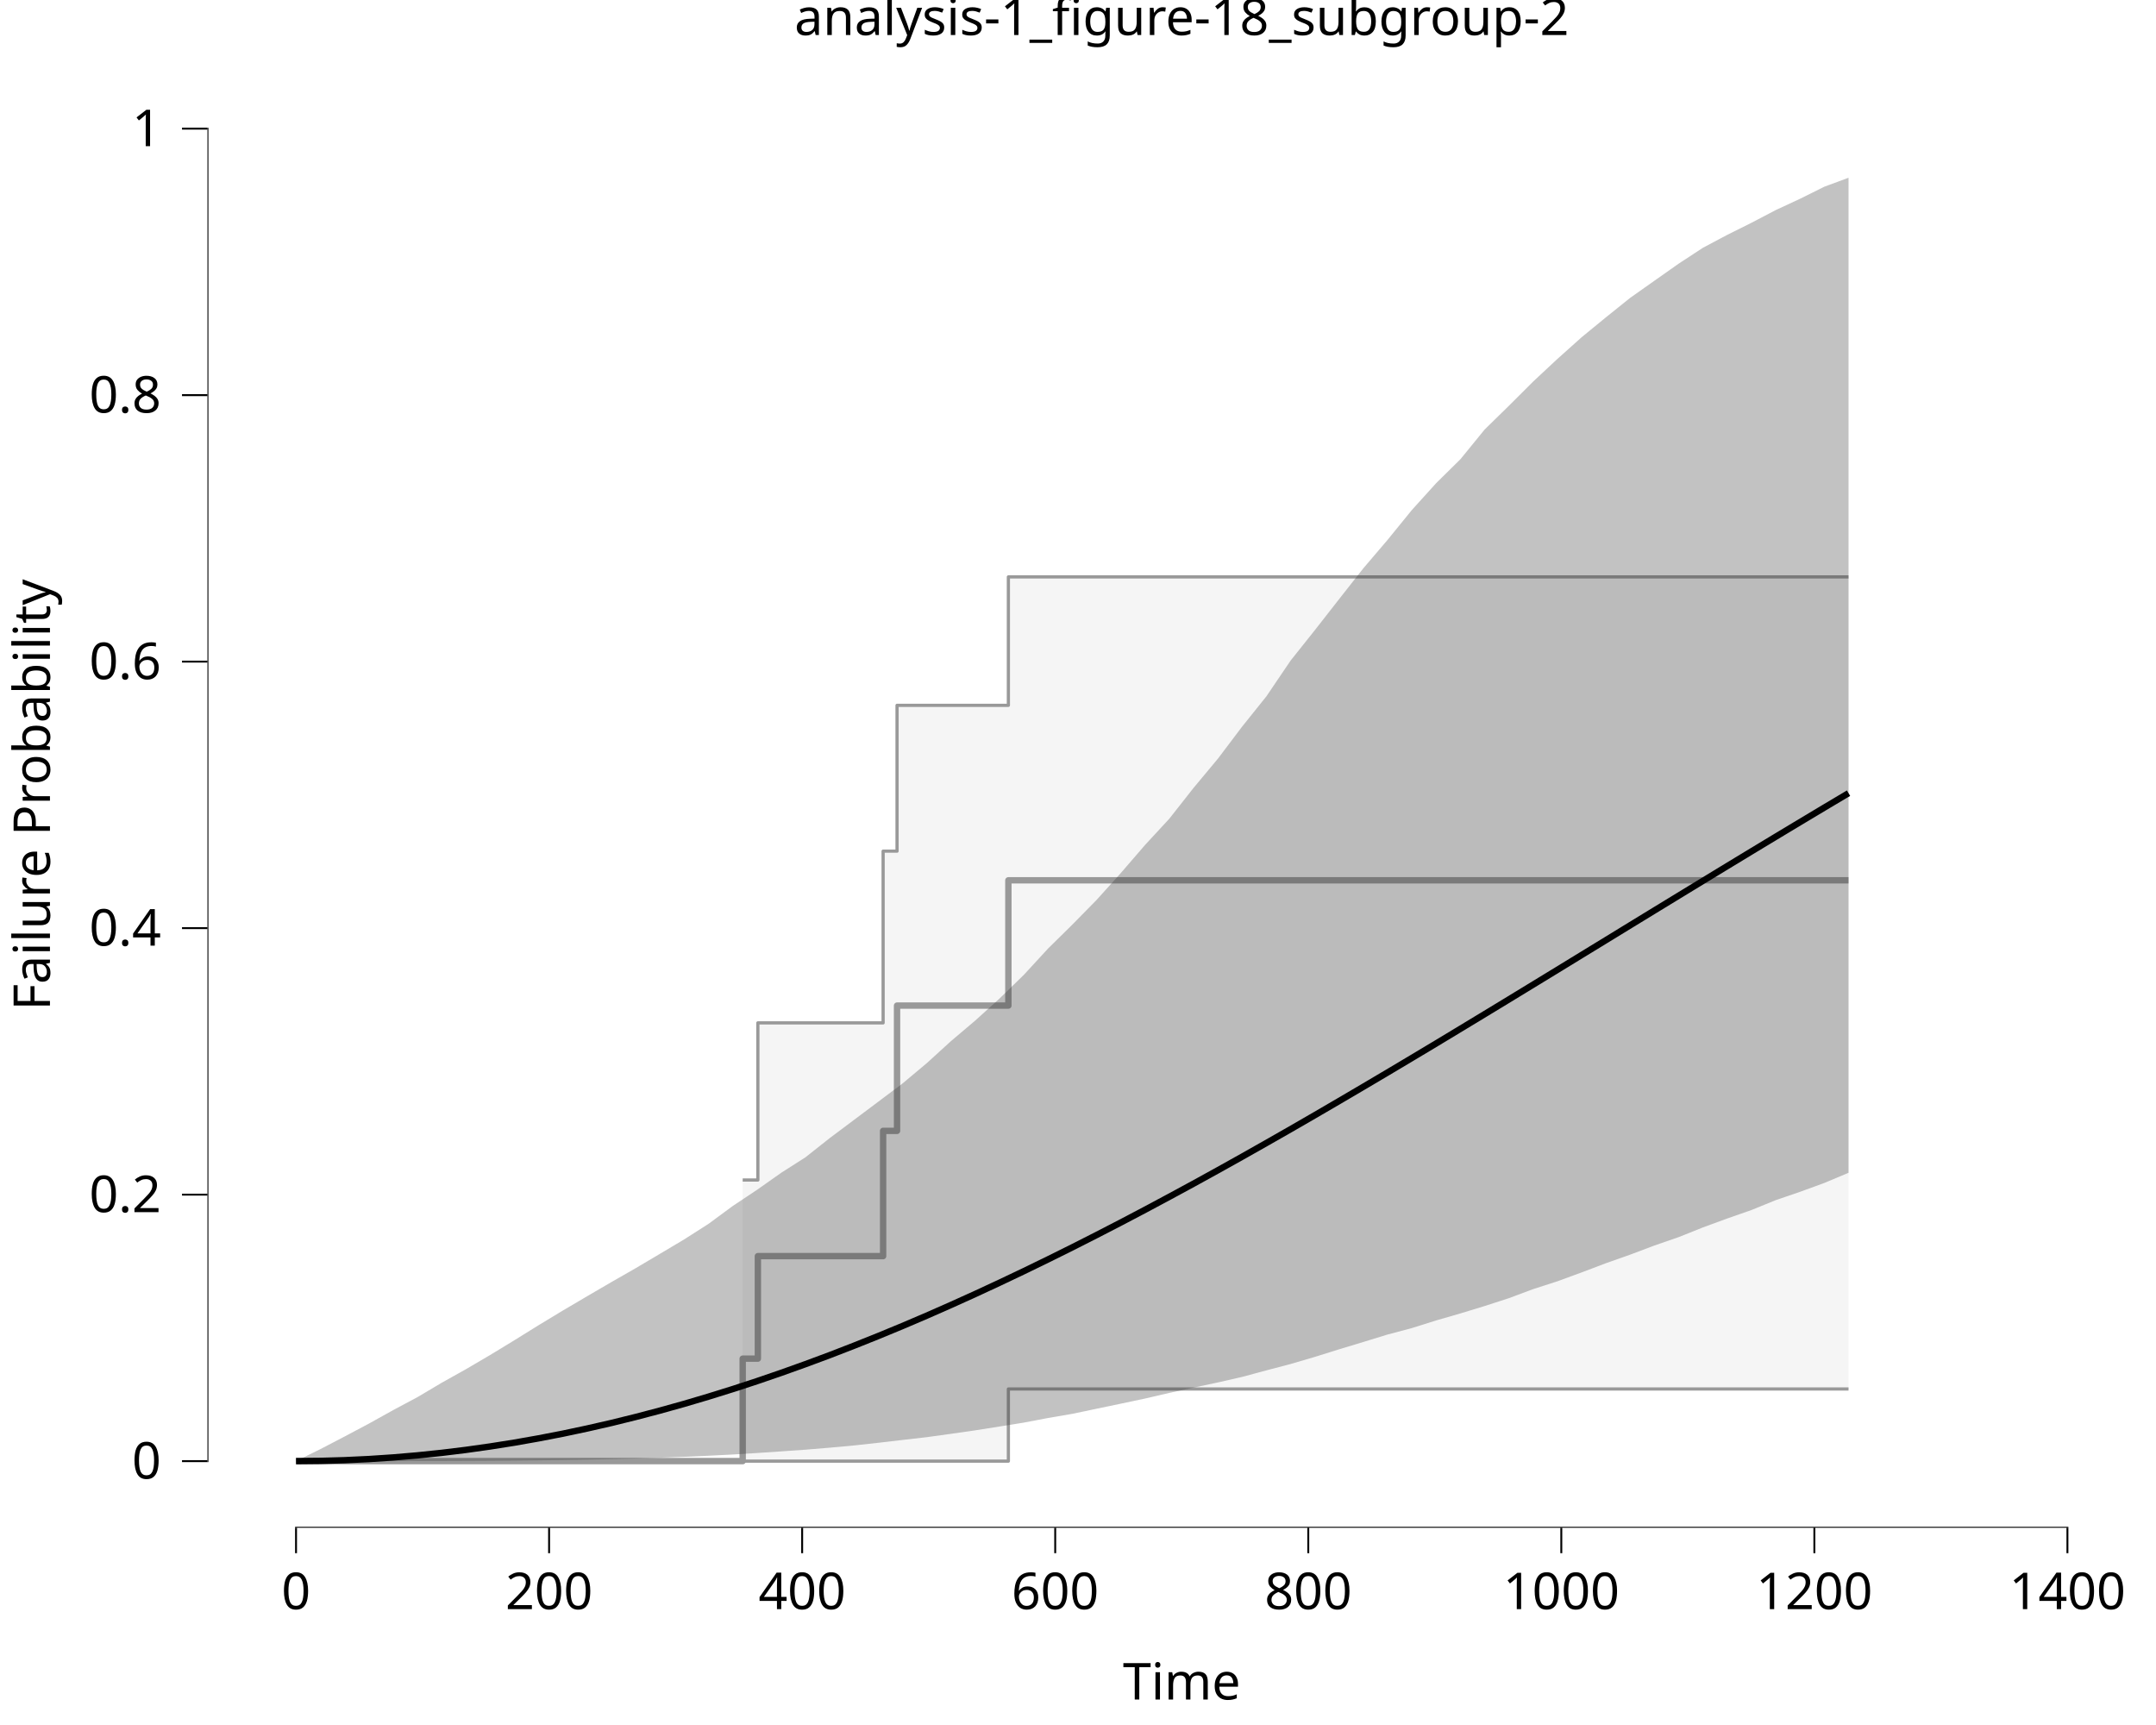
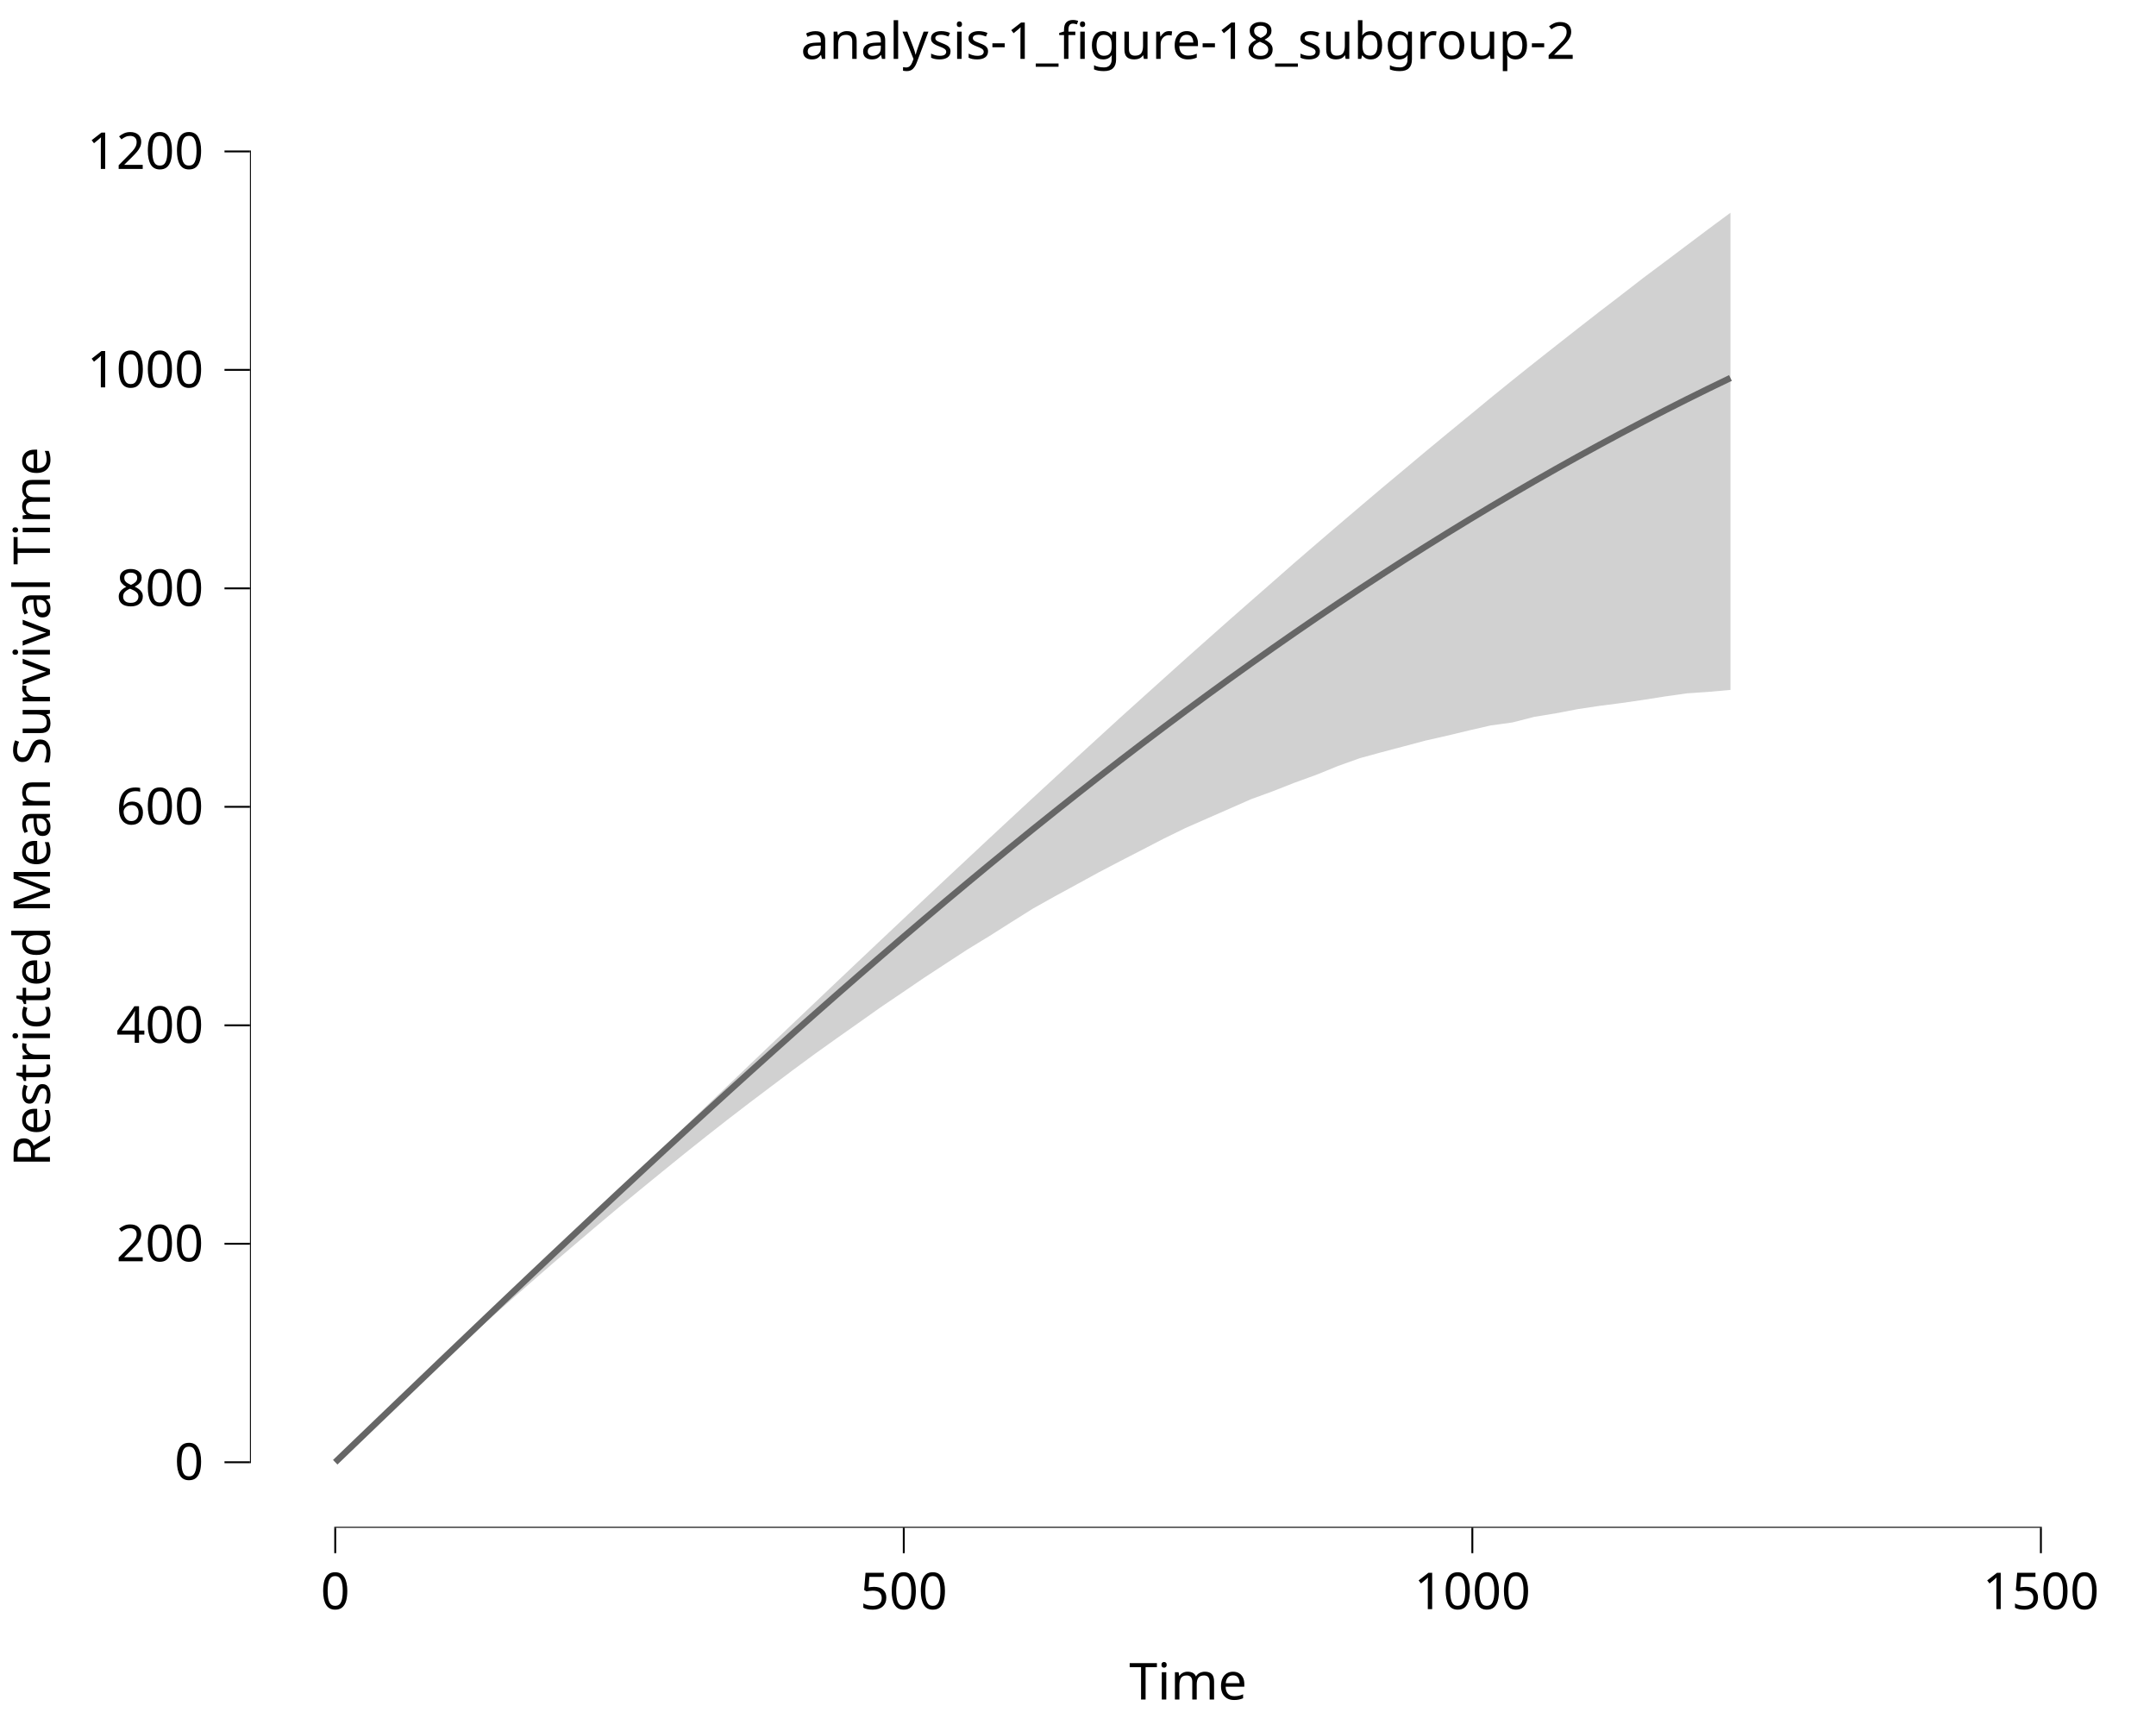
<svg xmlns="http://www.w3.org/2000/svg" class="svglite" data-engine-version="2.0" width="720.00pt" height="576.00pt" viewBox="0 0 720.00 576.00">
  <defs>
    <style type="text/css">
    .svglite line, .svglite polyline, .svglite polygon, .svglite path, .svglite rect, .svglite circle {
      fill: none;
      stroke: #000000;
      stroke-linecap: round;
      stroke-linejoin: round;
      stroke-miterlimit: 10.00;
    }
  </style>
  </defs>
  <rect width="100%" height="100%" style="stroke: none; fill: #FFFFFF;" />
  <defs>
    <clipPath id="cpMC4wMHw3MjAuMDB8MC4wMHw1NzYuMDA=">
      <rect x="0.00" y="0.00" width="720.00" height="576.00" />
    </clipPath>
  </defs>
  <g clip-path="url(#cpMC4wMHw3MjAuMDB8MC4wMHw1NzYuMDA=)">
-     <rect x="-0" y="0.00" width="720.00" height="576.00" style="stroke-width: 10.67; stroke: none;" />
+     <rect x="0.00" y="0.00" width="720.00" height="576.00" style="stroke-width: 10.67; stroke: none;" />
  </g>
  <defs>
-     <clipPath id="cpNjkuMjh8NzIwLjAwfDIwLjcxfDUxMC4xNA==">
-       <rect x="69.28" y="20.71" width="650.72" height="489.43" />
+     <clipPath id="cpODMuNDd8NzEwLjA0fDI4LjY4fDUxMC4xNA==">
+       <rect x="83.47" y="28.68" width="626.57" height="481.46" />
    </clipPath>
  </defs>
-   <g clip-path="url(#cpNjkuMjh8NzIwLjAwfDIwLjcxfDUxMC4xNA==)">
-     <rect x="69.28" y="20.71" width="650.72" height="489.43" style="stroke-width: 10.67; stroke: none;" />
-     <polygon points="248.02,394.02 253.09,394.02 253.09,341.55 294.92,341.55 294.92,284.21 299.57,284.21 299.57,235.52 336.75,235.52 336.75,192.64 336.75,192.64 617.32,192.64 617.32,463.80 336.75,463.80 336.75,463.80 336.75,487.89 299.57,487.89 299.57,487.89 294.92,487.89 294.92,487.89 253.09,487.89 253.09,487.89 248.02,487.89 " style="stroke-width: 0.00; stroke: none; stroke-linecap: butt; fill: #999999; fill-opacity: 0.10;" />
-     <polyline points="248.02,394.02 253.09,394.02 253.09,341.55 294.92,341.55 294.92,284.21 299.57,284.21 299.57,235.52 336.75,235.52 336.75,192.64 336.75,192.64 617.32,192.64 " style="stroke-width: 1.07; stroke: #999999; stroke-linecap: butt;" />
-     <polyline points="617.32,463.80 336.75,463.80 336.75,463.80 336.75,487.89 299.57,487.89 299.57,487.89 294.92,487.89 294.92,487.89 253.09,487.89 253.09,487.89 248.02,487.89 " style="stroke-width: 1.07; stroke: #999999; stroke-linecap: butt;" />
-     <polyline points="98.86,487.89 248.02,487.89 248.02,453.67 253.09,453.67 253.09,419.44 294.92,419.44 294.92,377.61 299.57,377.61 299.57,335.78 336.75,335.78 336.75,293.95 336.75,293.95 617.32,293.95 " style="stroke-width: 2.13; stroke: #999999; stroke-linecap: butt;" />
-     <polygon points="98.86,487.89 106.96,483.90 115.06,479.68 123.16,475.38 131.27,470.87 139.37,466.55 147.47,461.74 155.57,457.21 163.67,452.46 171.77,447.53 179.87,442.50 187.97,437.60 196.07,432.83 204.17,428.11 212.27,423.47 220.38,418.67 228.48,413.85 236.58,408.68 244.68,402.71 252.78,397.32 260.88,391.61 268.98,386.44 277.08,380.03 285.18,373.96 293.28,367.89 301.39,361.79 309.49,355.01 317.59,347.63 325.69,340.77 333.79,333.43 341.89,325.54 349.99,316.74 358.09,308.76 366.19,300.52 374.29,291.53 382.39,282.15 390.50,273.37 398.60,263.08 406.70,253.36 414.80,242.64 422.90,232.54 431.00,220.58 439.10,210.41 447.20,200.05 455.30,189.75 463.40,180.25 471.51,170.28 479.61,161.33 487.71,153.34 495.81,143.41 503.91,135.48 512.01,127.40 520.11,119.84 528.21,112.59 536.31,105.95 544.41,99.45 552.51,93.73 560.62,88.02 568.72,82.72 576.82,78.42 584.92,74.38 593.02,70.14 601.12,66.38 609.22,62.35 617.32,59.35 617.32,391.61 609.22,395.01 601.12,397.97 593.02,400.74 584.92,404.04 576.82,406.87 568.72,409.84 560.62,413.08 552.51,415.89 544.41,418.94 536.31,421.80 528.21,424.87 520.11,427.84 512.01,430.45 503.91,433.47 495.81,436.10 487.71,438.57 479.61,440.91 471.51,443.46 463.40,445.61 455.30,448.10 447.20,450.55 439.10,453.08 431.00,455.46 422.90,457.59 414.80,459.77 406.70,461.62 398.60,463.34 390.50,465.11 382.39,466.99 374.29,468.71 366.19,470.40 358.09,472.10 349.99,473.49 341.89,475.03 333.79,476.33 325.69,477.61 317.59,478.77 309.49,479.89 301.39,480.82 293.28,481.77 285.18,482.66 277.08,483.40 268.98,484.07 260.88,484.64 252.78,485.18 244.68,485.68 236.58,486.09 228.48,486.45 220.38,486.75 212.27,487.01 204.17,487.21 196.07,487.39 187.97,487.52 179.87,487.63 171.77,487.72 163.67,487.78 155.57,487.82 147.47,487.85 139.37,487.87 131.27,487.88 123.16,487.89 115.06,487.89 106.96,487.89 98.86,487.89 " style="stroke-width: 0.00; stroke: none; stroke-linecap: butt; fill: #333333; fill-opacity: 0.30;" />
-     <polyline points="98.86,487.89 106.96,483.90 115.06,479.68 123.16,475.38 131.27,470.87 139.37,466.55 147.47,461.74 155.57,457.21 163.67,452.46 171.77,447.53 179.87,442.50 187.97,437.60 196.07,432.83 204.17,428.11 212.27,423.47 220.38,418.67 228.48,413.85 236.58,408.68 244.68,402.71 252.78,397.32 260.88,391.61 268.98,386.44 277.08,380.03 285.18,373.96 293.28,367.89 301.39,361.79 309.49,355.01 317.59,347.63 325.69,340.77 333.79,333.43 341.89,325.54 349.99,316.74 358.09,308.76 366.19,300.52 374.29,291.53 382.39,282.15 390.50,273.37 398.60,263.08 406.70,253.36 414.80,242.64 422.90,232.54 431.00,220.58 439.10,210.41 447.20,200.05 455.30,189.75 463.40,180.25 471.51,170.28 479.61,161.33 487.71,153.34 495.81,143.41 503.91,135.48 512.01,127.40 520.11,119.84 528.21,112.59 536.31,105.95 544.41,99.45 552.51,93.73 560.62,88.02 568.72,82.72 576.82,78.42 584.92,74.38 593.02,70.14 601.12,66.38 609.22,62.35 617.32,59.35 " style="stroke-width: 1.07; stroke: none; stroke-linecap: butt;" />
-     <polyline points="617.32,391.61 609.22,395.01 601.12,397.97 593.02,400.74 584.92,404.04 576.82,406.87 568.72,409.84 560.62,413.08 552.51,415.89 544.41,418.94 536.31,421.80 528.21,424.87 520.11,427.84 512.01,430.45 503.91,433.47 495.81,436.10 487.71,438.57 479.61,440.91 471.51,443.46 463.40,445.61 455.30,448.10 447.20,450.55 439.10,453.08 431.00,455.46 422.90,457.59 414.80,459.77 406.70,461.62 398.60,463.34 390.50,465.11 382.39,466.99 374.29,468.71 366.19,470.40 358.09,472.10 349.99,473.49 341.89,475.03 333.79,476.33 325.69,477.61 317.59,478.77 309.49,479.89 301.39,480.82 293.28,481.77 285.18,482.66 277.08,483.40 268.98,484.07 260.88,484.64 252.78,485.18 244.68,485.68 236.58,486.09 228.48,486.45 220.38,486.75 212.27,487.01 204.17,487.21 196.07,487.39 187.97,487.52 179.87,487.63 171.77,487.72 163.67,487.78 155.57,487.82 147.47,487.85 139.37,487.87 131.27,487.88 123.16,487.89 115.06,487.89 106.96,487.89 98.86,487.89 " style="stroke-width: 1.07; stroke: none; stroke-linecap: butt;" />
-     <polyline points="98.86,487.89 106.96,487.81 115.06,487.58 123.16,487.20 131.27,486.66 139.37,485.97 147.47,485.13 155.57,484.14 163.67,483.00 171.77,481.72 179.87,480.29 187.97,478.72 196.07,477.00 204.17,475.15 212.27,473.15 220.38,471.02 228.48,468.76 236.58,466.36 244.68,463.84 252.78,461.19 260.88,458.41 268.98,455.51 277.08,452.50 285.18,449.36 293.28,446.12 301.39,442.77 309.49,439.31 317.59,435.74 325.69,432.08 333.79,428.32 341.89,424.47 349.99,420.53 358.09,416.51 366.19,412.40 374.29,408.22 382.39,403.96 390.50,399.62 398.60,395.23 406.70,390.77 414.80,386.25 422.90,381.67 431.00,377.05 439.10,372.37 447.20,367.65 455.30,362.89 463.40,358.10 471.51,353.27 479.61,348.42 487.71,343.53 495.81,338.63 503.91,333.71 512.01,328.77 520.11,323.83 528.21,318.87 536.31,313.92 544.41,308.96 552.51,304.01 560.62,299.06 568.72,294.12 576.82,289.19 584.92,284.28 593.02,279.39 601.12,274.52 609.22,269.67 617.32,264.85 " style="stroke-width: 2.13; stroke-linecap: butt;" />
-     <line x1="98.54" y1="510.14" x2="690.74" y2="510.14" style="stroke-width: 0.64; stroke-linecap: butt;" />
-     <line x1="69.28" y1="488.21" x2="69.28" y2="42.64" style="stroke-width: 0.64; stroke-linecap: butt;" />
-     <rect x="69.28" y="20.71" width="650.72" height="489.43" style="stroke-width: 0.00; stroke: none;" />
+   <g clip-path="url(#cpODMuNDd8NzEwLjA0fDI4LjY4fDUxMC4xNA==)">
+     <rect x="83.47" y="28.68" width="626.57" height="481.46" style="stroke-width: 10.67; stroke: none;" />
+     <polygon points="111.95,488.26 119.23,481.26 126.51,474.27 133.79,467.28 141.07,460.28 148.35,453.29 155.63,446.30 162.91,439.31 170.19,432.32 177.47,425.33 184.75,418.34 192.04,411.35 199.32,404.36 206.60,397.38 213.88,390.40 221.16,383.43 228.44,376.46 235.72,369.50 243.00,362.54 250.28,355.58 257.56,348.64 264.84,341.71 272.12,334.79 279.40,327.88 286.68,320.98 293.96,314.10 301.24,307.24 308.52,300.38 315.80,293.56 323.08,286.75 330.36,279.95 337.64,273.18 344.92,266.44 352.20,259.73 359.48,253.01 366.76,246.35 374.04,239.69 381.32,233.13 388.60,226.57 395.88,220.03 403.16,213.55 410.44,207.10 417.72,200.70 425.00,194.33 432.28,187.93 439.56,181.65 446.84,175.40 454.12,169.21 461.40,163.04 468.69,156.96 475.97,150.85 483.25,144.83 490.53,138.86 497.81,132.85 505.09,126.95 512.37,121.14 519.65,115.40 526.93,109.68 534.21,104.02 541.49,98.44 548.77,92.80 556.05,87.36 563.33,81.89 570.61,76.42 577.89,71.04 577.89,230.37 570.61,231.02 563.33,231.52 556.05,232.55 548.77,233.70 541.49,234.75 534.21,235.69 526.93,236.78 519.65,238.17 512.37,239.37 505.09,241.23 497.81,242.24 490.53,243.91 483.25,245.66 475.97,247.31 468.69,249.25 461.40,251.17 454.12,253.17 446.84,255.77 439.56,258.73 432.28,261.37 425.00,264.23 417.72,266.89 410.44,270.10 403.16,273.29 395.88,276.49 388.60,280.05 381.32,283.82 374.04,287.57 366.76,291.38 359.48,295.37 352.20,299.33 344.92,303.41 337.64,307.98 330.36,312.60 323.08,317.04 315.80,321.79 308.52,326.55 301.24,331.51 293.96,336.43 286.68,341.59 279.40,346.72 272.12,351.92 264.84,357.28 257.56,362.76 250.28,368.25 243.00,373.84 235.72,379.54 228.44,385.35 221.16,391.25 213.88,397.19 206.60,403.19 199.32,409.31 192.04,415.51 184.75,421.74 177.47,428.08 170.19,434.47 162.91,440.95 155.63,447.49 148.35,454.11 141.07,460.80 133.79,467.56 126.51,474.39 119.23,481.29 111.95,488.26 " style="stroke-width: 0.00; stroke: none; stroke-linecap: butt; fill: #666666; fill-opacity: 0.30;" />
+     <polyline points="111.95,488.26 119.23,481.26 126.51,474.27 133.79,467.28 141.07,460.28 148.35,453.29 155.63,446.30 162.91,439.31 170.19,432.32 177.47,425.33 184.75,418.34 192.04,411.35 199.32,404.36 206.60,397.38 213.88,390.40 221.16,383.43 228.44,376.46 235.72,369.50 243.00,362.54 250.28,355.58 257.56,348.64 264.84,341.71 272.12,334.79 279.40,327.88 286.68,320.98 293.96,314.10 301.24,307.24 308.52,300.38 315.80,293.56 323.08,286.75 330.36,279.95 337.64,273.18 344.92,266.44 352.20,259.73 359.48,253.01 366.76,246.35 374.04,239.69 381.32,233.13 388.60,226.57 395.88,220.03 403.16,213.55 410.44,207.10 417.72,200.70 425.00,194.33 432.28,187.93 439.56,181.65 446.84,175.40 454.12,169.21 461.40,163.04 468.69,156.96 475.97,150.85 483.25,144.83 490.53,138.86 497.81,132.85 505.09,126.95 512.37,121.14 519.65,115.40 526.93,109.68 534.21,104.02 541.49,98.44 548.77,92.80 556.05,87.36 563.33,81.89 570.61,76.42 577.89,71.04 " style="stroke-width: 1.07; stroke: none; stroke-linecap: butt;" />
+     <polyline points="577.89,230.37 570.61,231.02 563.33,231.52 556.05,232.55 548.77,233.70 541.49,234.75 534.21,235.69 526.93,236.78 519.65,238.17 512.37,239.37 505.09,241.23 497.81,242.24 490.53,243.91 483.25,245.66 475.97,247.31 468.69,249.25 461.40,251.17 454.12,253.17 446.84,255.77 439.56,258.73 432.28,261.37 425.00,264.23 417.72,266.89 410.44,270.10 403.16,273.29 395.88,276.49 388.60,280.05 381.32,283.82 374.04,287.57 366.76,291.38 359.48,295.37 352.20,299.33 344.92,303.41 337.64,307.98 330.36,312.60 323.08,317.04 315.80,321.79 308.52,326.55 301.24,331.51 293.96,336.43 286.68,341.59 279.40,346.72 272.12,351.92 264.84,357.28 257.56,362.76 250.28,368.25 243.00,373.84 235.72,379.54 228.44,385.35 221.16,391.25 213.88,397.19 206.60,403.19 199.32,409.31 192.04,415.51 184.75,421.74 177.47,428.08 170.19,434.47 162.91,440.95 155.63,447.49 148.35,454.11 141.07,460.80 133.79,467.56 126.51,474.39 119.23,481.29 111.95,488.26 " style="stroke-width: 1.07; stroke: none; stroke-linecap: butt;" />
+     <polyline points="111.95,488.26 119.23,481.26 126.51,474.27 133.79,467.29 141.07,460.31 148.35,453.34 155.63,446.39 162.91,439.44 170.19,432.52 177.47,425.61 184.75,418.73 192.04,411.87 199.32,405.03 206.60,398.22 213.88,391.45 221.16,384.70 228.44,377.99 235.72,371.32 243.00,364.68 250.28,358.09 257.56,351.54 264.84,345.03 272.12,338.57 279.40,332.16 286.68,325.80 293.96,319.49 301.24,313.23 308.52,307.03 315.80,300.88 323.08,294.80 330.36,288.77 337.64,282.81 344.92,276.90 352.20,271.07 359.48,265.29 366.76,259.58 374.04,253.94 381.32,248.37 388.60,242.87 395.88,237.44 403.16,232.08 410.44,226.79 417.72,221.58 425.00,216.44 432.28,211.37 439.56,206.38 446.84,201.47 454.12,196.63 461.40,191.87 468.69,187.18 475.97,182.57 483.25,178.04 490.53,173.59 497.81,169.21 505.09,164.92 512.37,160.70 519.65,156.56 526.93,152.49 534.21,148.51 541.49,144.60 548.77,140.77 556.05,137.01 563.33,133.33 570.61,129.73 577.89,126.21 " style="stroke-width: 2.13; stroke: #666666; stroke-linecap: butt;" />
+     <line x1="111.63" y1="510.14" x2="681.88" y2="510.14" style="stroke-width: 0.64; stroke-linecap: butt;" />
+     <line x1="83.47" y1="488.57" x2="83.47" y2="50.24" style="stroke-width: 0.64; stroke-linecap: butt;" />
+     <rect x="83.47" y="28.68" width="626.57" height="481.46" style="stroke-width: 0.00; stroke: none;" />
  </g>
  <g clip-path="url(#cpMC4wMHw3MjAuMDB8MC4wMHw1NzYuMDA=)">
-     <polyline points="69.28,510.14 69.28,20.71 " style="stroke-width: 0.00; stroke: none; stroke-linecap: butt;" />
-     <text x="53.81" y="493.74" text-anchor="end" style="font-size: 17.00px; font-family: sans;" textLength="9.46px" lengthAdjust="spacingAndGlyphs">0</text>
-     <text x="53.81" y="404.75" text-anchor="end" style="font-size: 17.00px; font-family: sans;" textLength="23.63px" lengthAdjust="spacingAndGlyphs">0.2</text>
-     <text x="53.81" y="315.77" text-anchor="end" style="font-size: 17.00px; font-family: sans;" textLength="23.63px" lengthAdjust="spacingAndGlyphs">0.4</text>
-     <text x="53.81" y="226.78" text-anchor="end" style="font-size: 17.00px; font-family: sans;" textLength="23.63px" lengthAdjust="spacingAndGlyphs">0.6</text>
-     <text x="53.81" y="137.79" text-anchor="end" style="font-size: 17.00px; font-family: sans;" textLength="23.63px" lengthAdjust="spacingAndGlyphs">0.8</text>
-     <text x="53.81" y="48.80" text-anchor="end" style="font-size: 17.00px; font-family: sans;" textLength="9.46px" lengthAdjust="spacingAndGlyphs">1</text>
-     <polyline points="60.78,487.89 69.28,487.89 " style="stroke-width: 0.64; stroke-linecap: butt;" />
-     <polyline points="60.78,398.91 69.28,398.91 " style="stroke-width: 0.64; stroke-linecap: butt;" />
-     <polyline points="60.78,309.92 69.28,309.92 " style="stroke-width: 0.64; stroke-linecap: butt;" />
-     <polyline points="60.78,220.93 69.28,220.93 " style="stroke-width: 0.64; stroke-linecap: butt;" />
-     <polyline points="60.78,131.94 69.28,131.94 " style="stroke-width: 0.64; stroke-linecap: butt;" />
-     <polyline points="60.78,42.95 69.28,42.95 " style="stroke-width: 0.64; stroke-linecap: butt;" />
-     <polyline points="69.28,510.14 720.00,510.14 " style="stroke-width: 0.00; stroke: none; stroke-linecap: butt;" />
-     <polyline points="98.86,518.64 98.86,510.14 " style="stroke-width: 0.64; stroke-linecap: butt;" />
-     <polyline points="183.37,518.64 183.37,510.14 " style="stroke-width: 0.64; stroke-linecap: butt;" />
-     <polyline points="267.88,518.64 267.88,510.14 " style="stroke-width: 0.64; stroke-linecap: butt;" />
-     <polyline points="352.39,518.64 352.39,510.14 " style="stroke-width: 0.64; stroke-linecap: butt;" />
-     <polyline points="436.90,518.64 436.90,510.14 " style="stroke-width: 0.64; stroke-linecap: butt;" />
-     <polyline points="521.40,518.64 521.40,510.14 " style="stroke-width: 0.64; stroke-linecap: butt;" />
-     <polyline points="605.91,518.64 605.91,510.14 " style="stroke-width: 0.64; stroke-linecap: butt;" />
-     <polyline points="690.42,518.64 690.42,510.14 " style="stroke-width: 0.64; stroke-linecap: butt;" />
-     <text x="98.86" y="537.32" text-anchor="middle" style="font-size: 17.00px; font-family: sans;" textLength="9.46px" lengthAdjust="spacingAndGlyphs">0</text>
-     <text x="183.37" y="537.32" text-anchor="middle" style="font-size: 17.00px; font-family: sans;" textLength="28.37px" lengthAdjust="spacingAndGlyphs">200</text>
-     <text x="267.88" y="537.32" text-anchor="middle" style="font-size: 17.00px; font-family: sans;" textLength="28.37px" lengthAdjust="spacingAndGlyphs">400</text>
-     <text x="352.39" y="537.32" text-anchor="middle" style="font-size: 17.00px; font-family: sans;" textLength="28.37px" lengthAdjust="spacingAndGlyphs">600</text>
-     <text x="436.90" y="537.32" text-anchor="middle" style="font-size: 17.00px; font-family: sans;" textLength="28.37px" lengthAdjust="spacingAndGlyphs">800</text>
-     <text x="521.40" y="537.32" text-anchor="middle" style="font-size: 17.00px; font-family: sans;" textLength="37.82px" lengthAdjust="spacingAndGlyphs">1000</text>
-     <text x="605.91" y="537.32" text-anchor="middle" style="font-size: 17.00px; font-family: sans;" textLength="37.82px" lengthAdjust="spacingAndGlyphs">1200</text>
-     <text x="690.42" y="537.32" text-anchor="middle" style="font-size: 17.00px; font-family: sans;" textLength="37.82px" lengthAdjust="spacingAndGlyphs">1400</text>
-     <text x="394.64" y="567.49" text-anchor="middle" style="font-size: 17.00px; font-family: sans;" textLength="37.78px" lengthAdjust="spacingAndGlyphs">Time</text>
-     <text transform="translate(16.68,265.42) rotate(-90)" text-anchor="middle" style="font-size: 17.00px; font-family: sans;" textLength="136.06px" lengthAdjust="spacingAndGlyphs">Failure Probability</text>
-     <text x="394.64" y="11.70" text-anchor="middle" style="font-size: 17.00px; font-family: sans;" textLength="248.57px" lengthAdjust="spacingAndGlyphs">analysis-1_figure-18_subgroup-2</text>
+     <polyline points="83.47,510.14 83.47,28.68 " style="stroke-width: 0.00; stroke: none; stroke-linecap: butt;" />
+     <text x="67.99" y="494.10" text-anchor="end" style="font-size: 17.00px; font-family: sans;" textLength="9.46px" lengthAdjust="spacingAndGlyphs">0</text>
+     <text x="67.99" y="421.16" text-anchor="end" style="font-size: 17.00px; font-family: sans;" textLength="28.37px" lengthAdjust="spacingAndGlyphs">200</text>
+     <text x="67.99" y="348.21" text-anchor="end" style="font-size: 17.00px; font-family: sans;" textLength="28.37px" lengthAdjust="spacingAndGlyphs">400</text>
+     <text x="67.99" y="275.26" text-anchor="end" style="font-size: 17.00px; font-family: sans;" textLength="28.37px" lengthAdjust="spacingAndGlyphs">600</text>
+     <text x="67.99" y="202.31" text-anchor="end" style="font-size: 17.00px; font-family: sans;" textLength="28.37px" lengthAdjust="spacingAndGlyphs">800</text>
+     <text x="67.99" y="129.36" text-anchor="end" style="font-size: 17.00px; font-family: sans;" textLength="37.82px" lengthAdjust="spacingAndGlyphs">1000</text>
+     <text x="67.99" y="56.41" text-anchor="end" style="font-size: 17.00px; font-family: sans;" textLength="37.82px" lengthAdjust="spacingAndGlyphs">1200</text>
+     <polyline points="74.97,488.26 83.47,488.26 " style="stroke-width: 0.64; stroke-linecap: butt;" />
+     <polyline points="74.97,415.31 83.47,415.31 " style="stroke-width: 0.64; stroke-linecap: butt;" />
+     <polyline points="74.97,342.36 83.47,342.36 " style="stroke-width: 0.64; stroke-linecap: butt;" />
+     <polyline points="74.97,269.41 83.47,269.41 " style="stroke-width: 0.64; stroke-linecap: butt;" />
+     <polyline points="74.97,196.46 83.47,196.46 " style="stroke-width: 0.64; stroke-linecap: butt;" />
+     <polyline points="74.97,123.51 83.47,123.51 " style="stroke-width: 0.64; stroke-linecap: butt;" />
+     <polyline points="74.97,50.56 83.47,50.56 " style="stroke-width: 0.64; stroke-linecap: butt;" />
+     <polyline points="83.47,510.14 710.04,510.14 " style="stroke-width: 0.00; stroke: none; stroke-linecap: butt;" />
+     <polyline points="111.95,518.64 111.95,510.14 " style="stroke-width: 0.64; stroke-linecap: butt;" />
+     <polyline points="301.82,518.64 301.82,510.14 " style="stroke-width: 0.64; stroke-linecap: butt;" />
+     <polyline points="491.69,518.64 491.69,510.14 " style="stroke-width: 0.64; stroke-linecap: butt;" />
+     <polyline points="681.56,518.64 681.56,510.14 " style="stroke-width: 0.64; stroke-linecap: butt;" />
+     <text x="111.95" y="537.32" text-anchor="middle" style="font-size: 17.00px; font-family: sans;" textLength="9.46px" lengthAdjust="spacingAndGlyphs">0</text>
+     <text x="301.82" y="537.32" text-anchor="middle" style="font-size: 17.00px; font-family: sans;" textLength="28.37px" lengthAdjust="spacingAndGlyphs">500</text>
+     <text x="491.69" y="537.32" text-anchor="middle" style="font-size: 17.00px; font-family: sans;" textLength="37.82px" lengthAdjust="spacingAndGlyphs">1000</text>
+     <text x="681.56" y="537.32" text-anchor="middle" style="font-size: 17.00px; font-family: sans;" textLength="37.82px" lengthAdjust="spacingAndGlyphs">1500</text>
+     <text x="396.75" y="567.49" text-anchor="middle" style="font-size: 17.00px; font-family: sans;" textLength="37.78px" lengthAdjust="spacingAndGlyphs">Time</text>
+     <text transform="translate(16.68,269.41) rotate(-90)" text-anchor="middle" style="font-size: 17.00px; font-family: sans;" textLength="231.50px" lengthAdjust="spacingAndGlyphs">Restricted Mean Survival Time</text>
+     <text x="396.75" y="19.67" text-anchor="middle" style="font-size: 17.00px; font-family: sans;" textLength="248.57px" lengthAdjust="spacingAndGlyphs">analysis-1_figure-18_subgroup-2</text>
  </g>
</svg>
